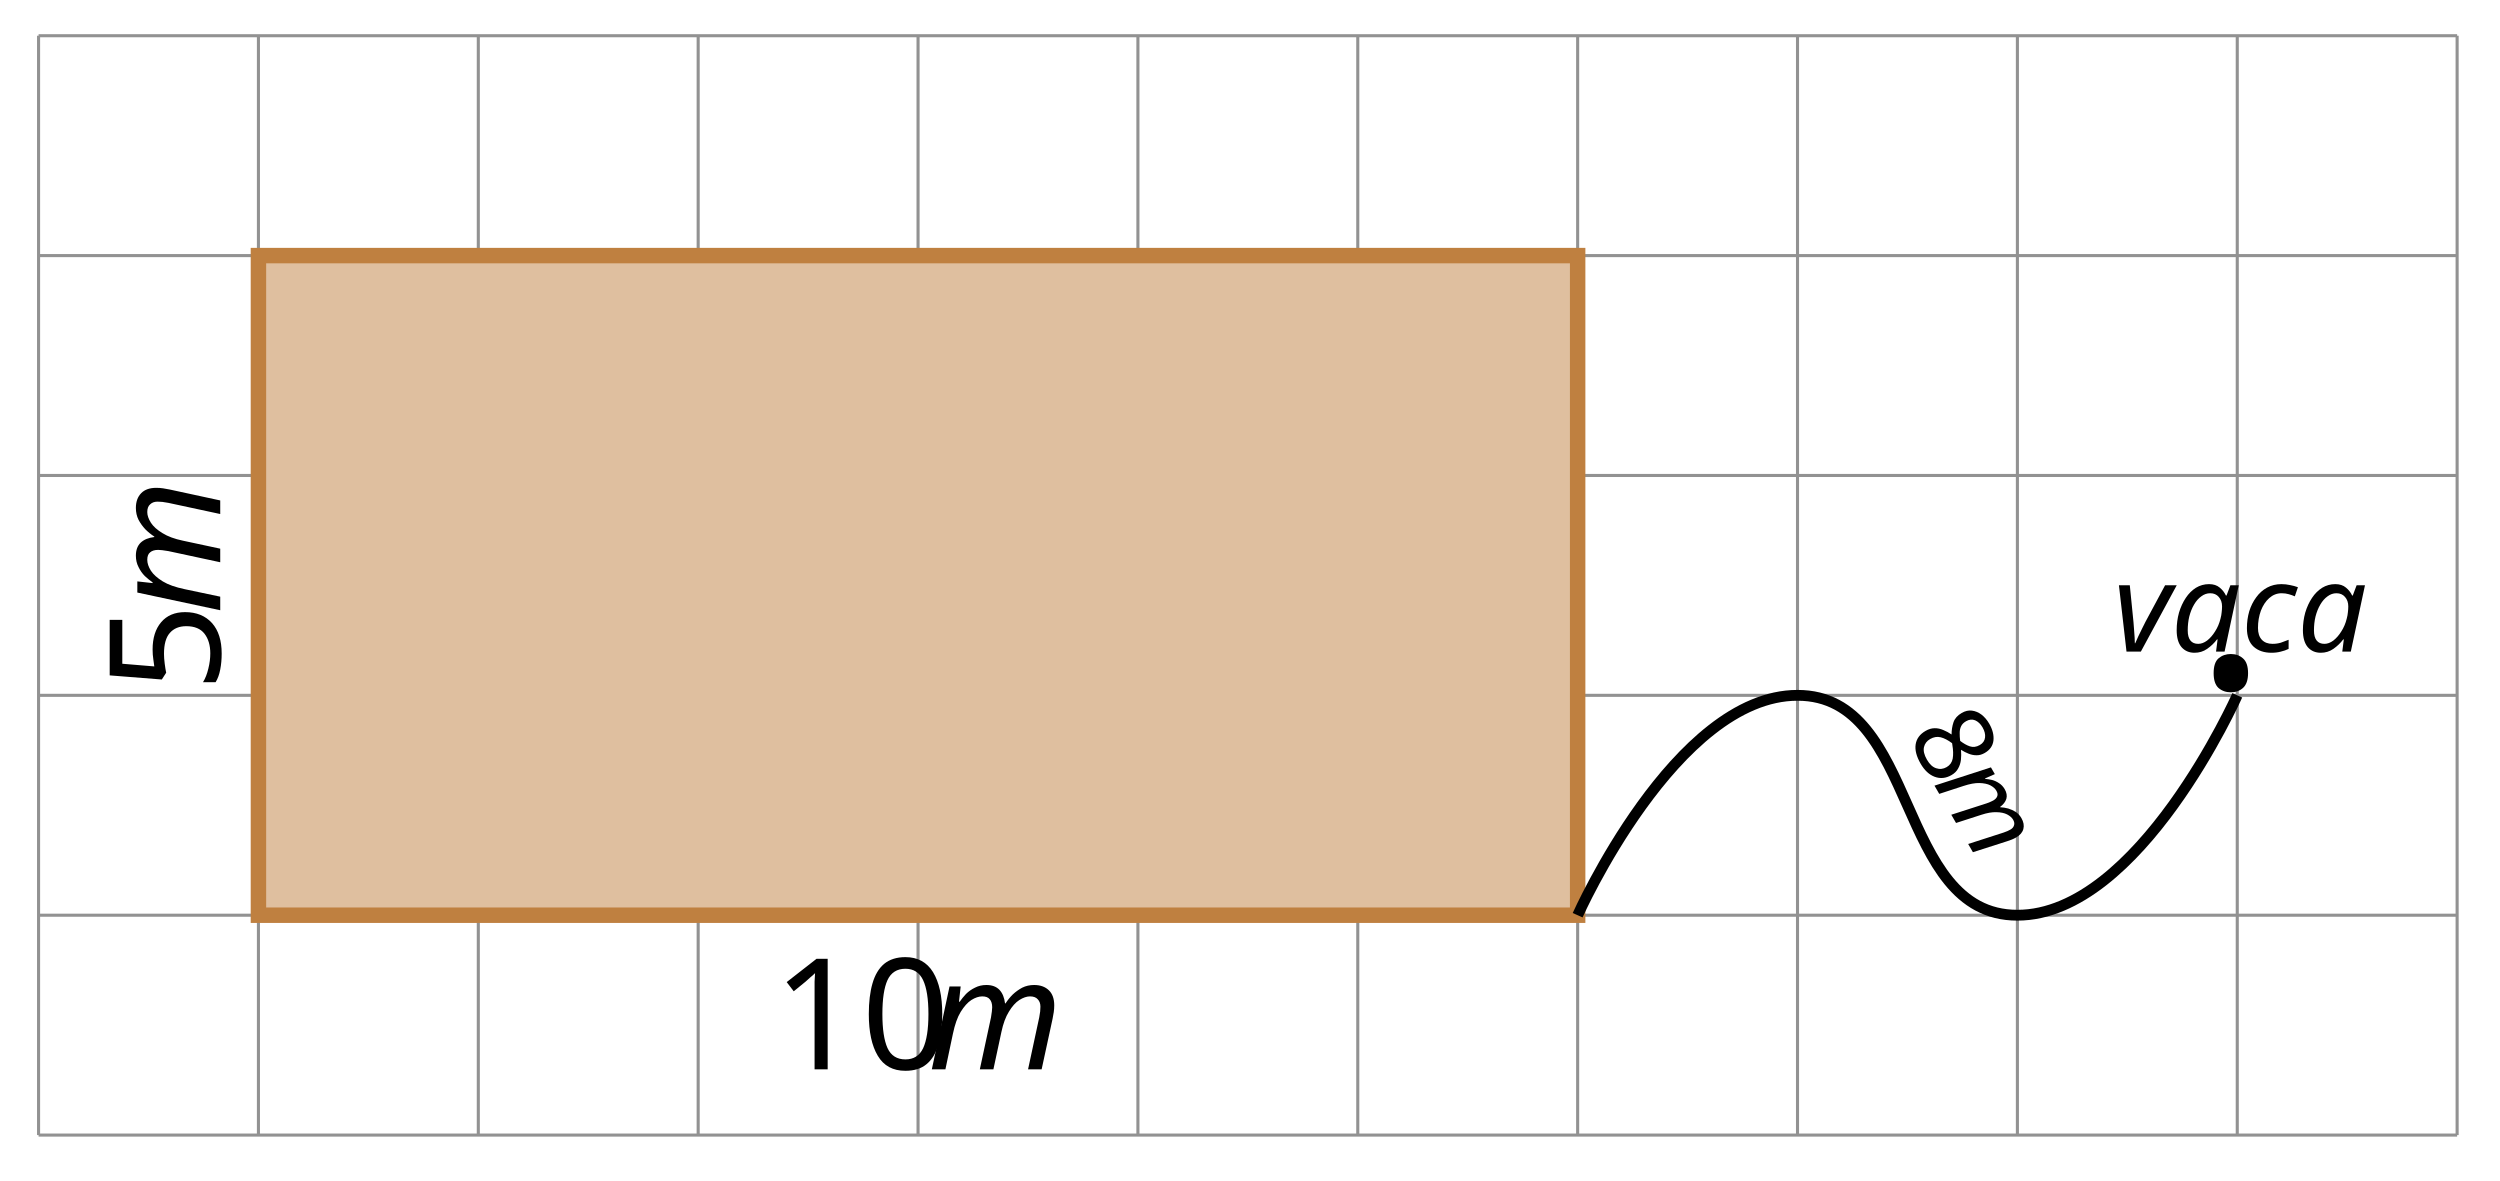
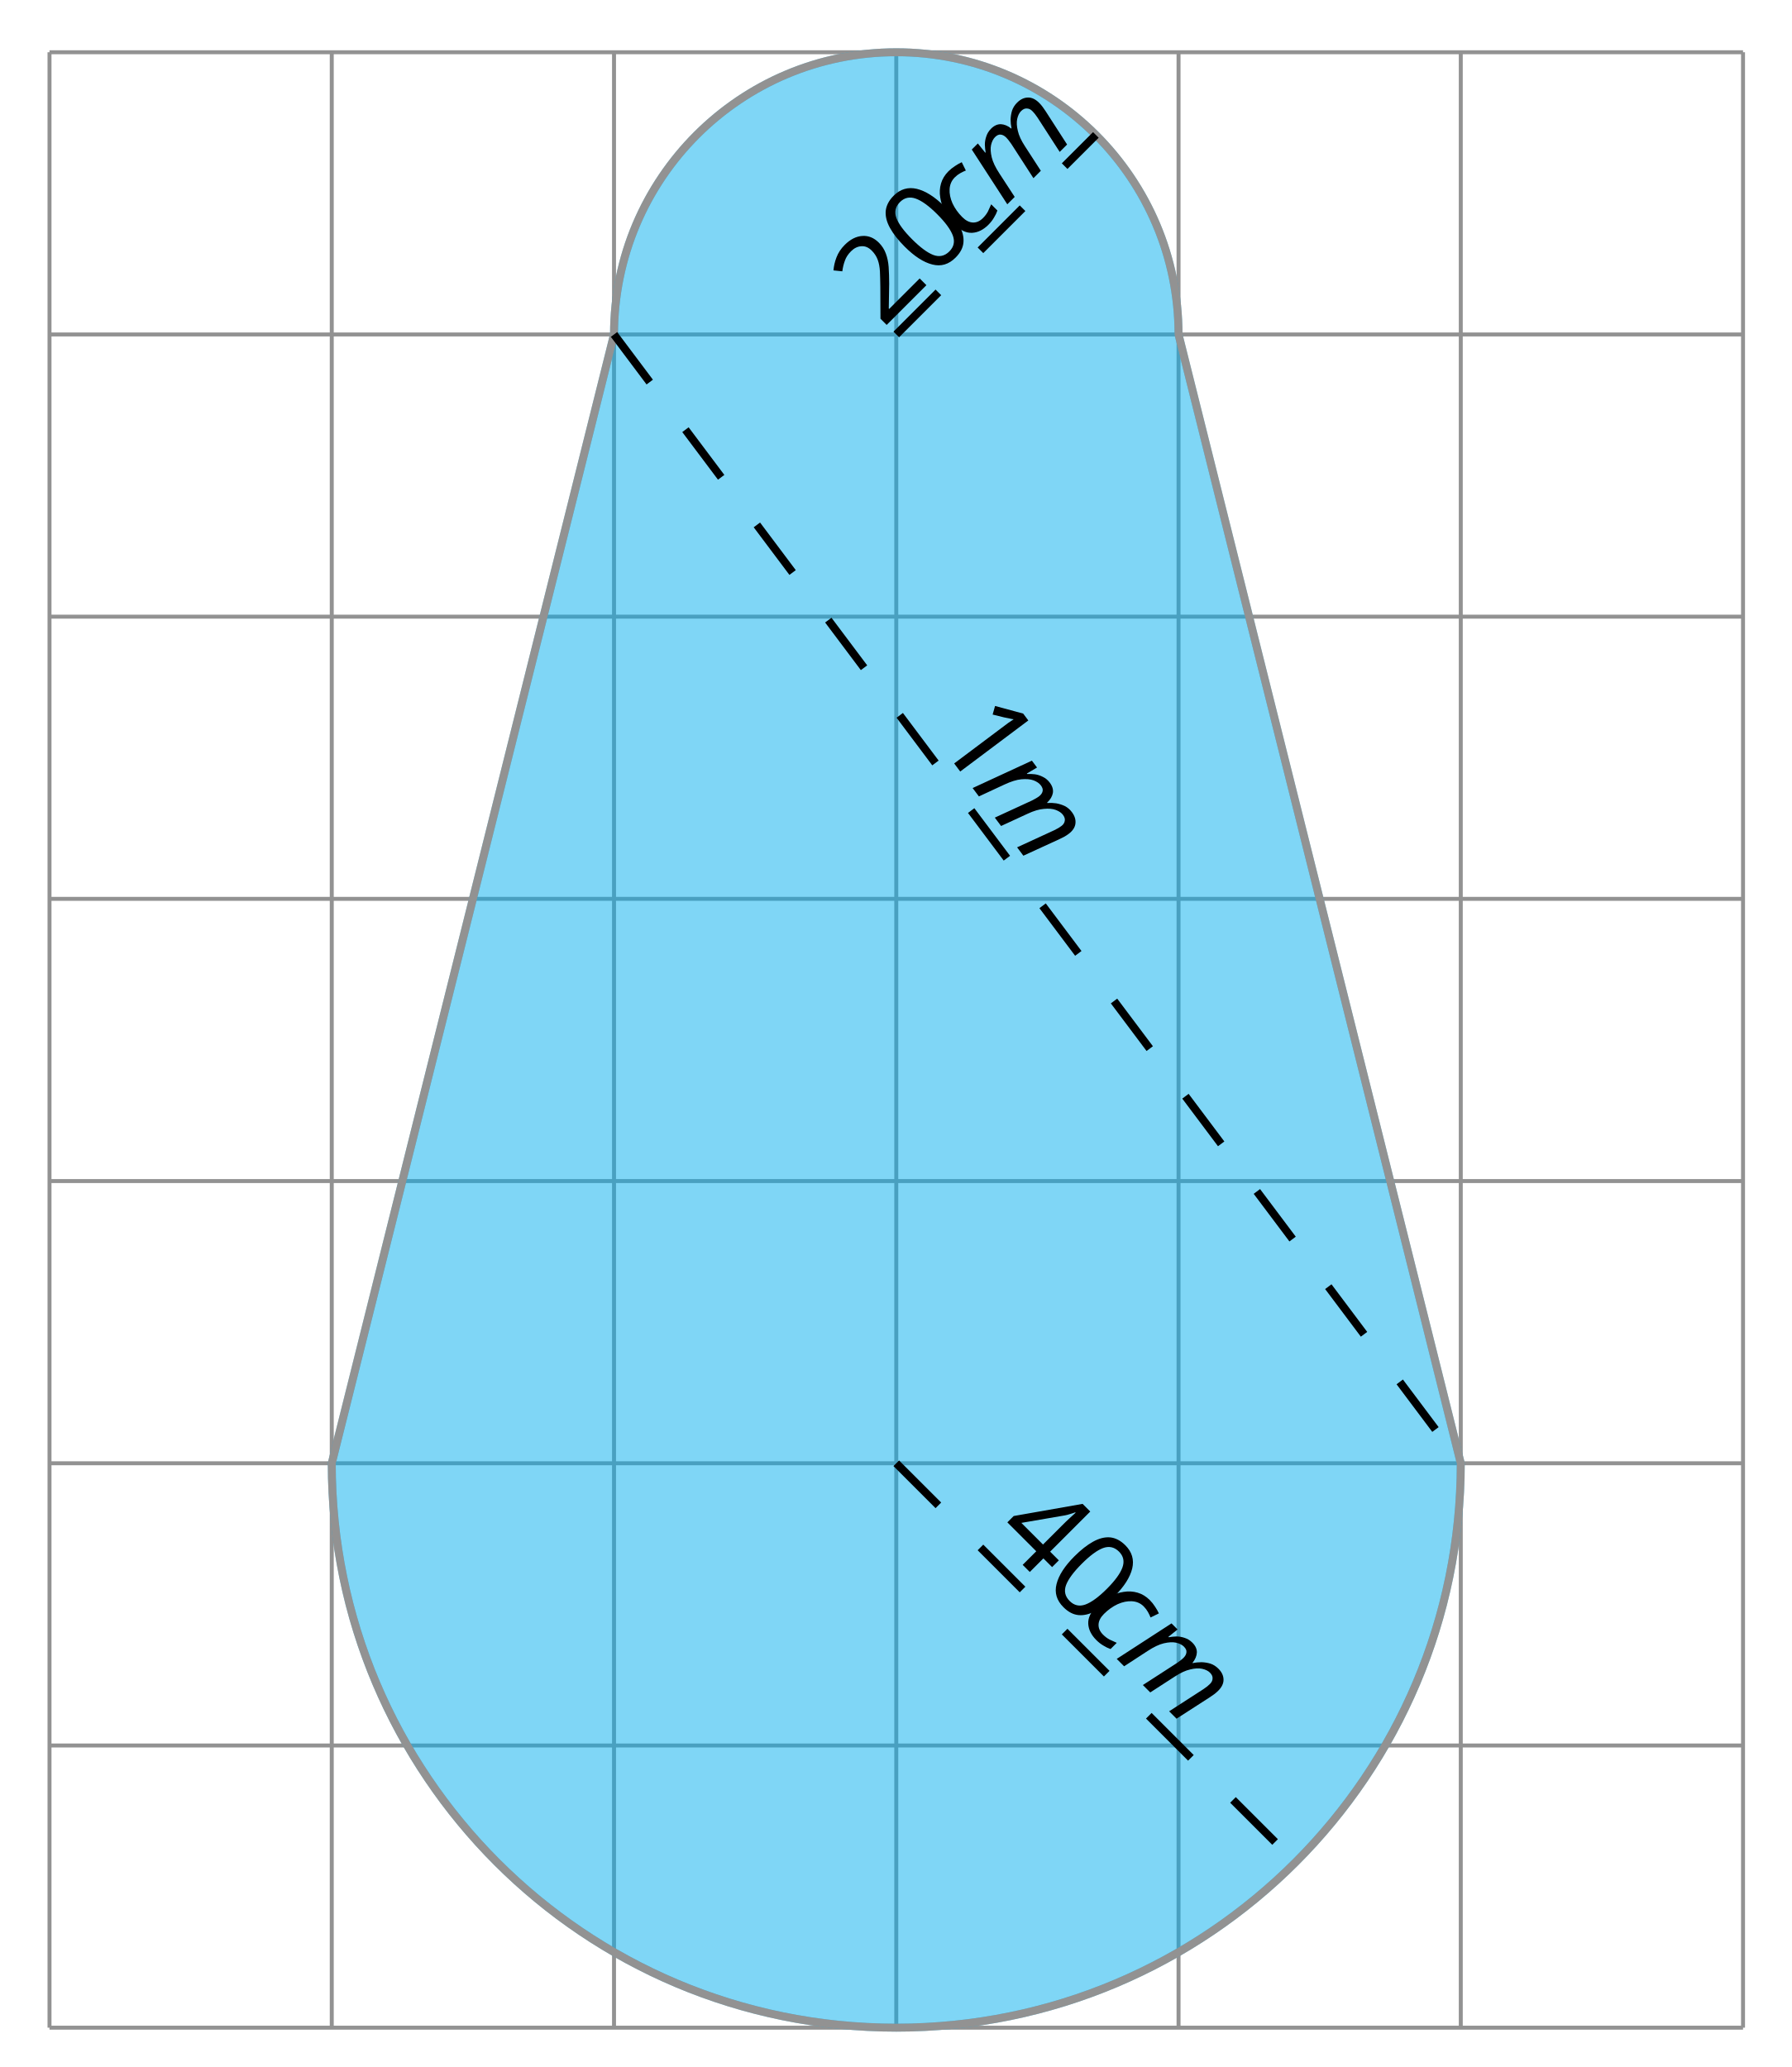
- <svg xmlns="http://www.w3.org/2000/svg" version="1.1" width="161.157pt" height="76.129pt" viewBox="0 0 161.157 76.129">
+ <svg xmlns="http://www.w3.org/2000/svg" version="1.1" width="89.971pt" height="103.813pt" viewBox="0 0 89.971 103.813">
  <g enable-background="new">
    <clipPath id="cp0">
-       <path transform="matrix(1,0,0,-1,-146.326,669.402)" d="M 0 0 L 612 0 L 612 792 L 0 792 Z " />
+       <path transform="matrix(1,0,0,-1,-146.326,668.414)" d="M 0 0 L 612 0 L 612 792 L 0 792 Z " />
    </clipPath>
    <g clip-path="url(#cp0)">
-       <path transform="matrix(1,0,0,-1,2.485993,73.16998)" stroke-width=".199" stroke-linecap="butt" stroke-miterlimit="10" stroke-linejoin="miter" fill="none" stroke="#929292" d="M 0 0 L 155.907 0 M 0 14.173 L 155.907 14.173 M 0 28.347 L 155.907 28.347 M 0 42.52 L 155.907 42.52 M 0 56.694 L 155.907 56.694 M 0 70.867 L 155.907 70.867 M 0 0 L 0 70.867 M 14.173 0 L 14.173 70.867 M 28.347 0 L 28.347 70.867 M 42.52 0 L 42.52 70.867 M 56.694 0 L 56.694 70.867 M 70.867 0 L 70.867 70.867 M 85.04 0 L 85.04 70.867 M 99.214 0 L 99.214 70.867 M 113.387 0 L 113.387 70.867 M 127.561 0 L 127.561 70.867 M 141.734 0 L 141.734 70.867 M 155.907 0 L 155.907 70.867 M 155.907 70.867 " />
-       <path transform="matrix(1,0,0,-1,2.485993,73.16998)" d="M 14.173 14.173 L 14.173 56.694 L 99.214 56.694 L 99.214 14.173 Z M 99.214 56.694 " fill="#dfbf9f" />
-       <path transform="matrix(1,0,0,-1,2.485993,73.16998)" stroke-width=".399" stroke-linecap="butt" stroke-miterlimit="10" stroke-linejoin="miter" fill="none" stroke="#dfbf9f" d="M 14.173 14.173 L 14.173 56.694 L 99.214 56.694 L 99.214 14.173 Z M 99.214 56.694 " />
-       <path transform="matrix(1,0,0,-1,2.485993,73.16998)" stroke-width=".996" stroke-linecap="butt" stroke-miterlimit="10" stroke-linejoin="miter" fill="none" stroke="#bf8040" d="M 14.173 14.173 L 14.173 56.694 L 99.214 56.694 L 99.214 14.173 Z M 99.214 56.694 " />
-       <path transform="matrix(1,0,0,-1,2.485993,73.16998)" stroke-width=".399" stroke-linecap="butt" stroke-miterlimit="10" stroke-linejoin="miter" fill="none" stroke="#000000" d="M 56.694 14.173 " />
-       <text xml:space="preserve" transform="matrix(1 0 -0 1 -146.326 669.402)" font-size="9.963" font-family="CMR10">
-         <tspan y="-600.465" x="196.15 201.131">10</tspan>
+       <path transform="matrix(1,0,0,-1,2.485993,101.838)" stroke-width=".199" stroke-linecap="butt" stroke-miterlimit="10" stroke-linejoin="miter" fill="none" stroke="#929292" d="M 0 0 L 85.04 0 M 0 14.173 L 85.04 14.173 M 0 28.347 L 85.04 28.347 M 0 42.52 L 85.04 42.52 M 0 56.694 L 85.04 56.694 M 0 70.867 L 85.04 70.867 M 0 85.04 L 85.04 85.04 M 0 99.214 L 85.04 99.214 M 0 0 L 0 99.214 M 14.173 0 L 14.173 99.214 M 28.347 0 L 28.347 99.214 M 42.52 0 L 42.52 99.214 M 56.694 0 L 56.694 99.214 M 70.867 0 L 70.867 99.214 M 85.04 0 L 85.04 99.214 M 85.04 99.214 " />
+       <g>
+         <path transform="matrix(1,0,0,-1,2.485993,101.838)" d="M 14.173 28.347 C 14.173 12.691 26.864 0 42.52 0 C 58.176 0 70.867 12.691 70.867 28.347 L 56.694 85.04 C 56.694 92.868 50.348 99.214 42.52 99.214 C 34.692 99.214 28.347 92.868 28.347 85.04 L 14.173 28.347 Z " fill="#00aeef" fill-opacity=".5" />
+         <path transform="matrix(1,0,0,-1,2.485993,101.838)" stroke-width=".399" stroke-linecap="butt" stroke-miterlimit="10" stroke-linejoin="miter" fill="none" stroke="#00aeef" stroke-opacity=".5" d="M 14.173 28.347 C 14.173 12.691 26.864 0 42.52 0 C 58.176 0 70.867 12.691 70.867 28.347 L 56.694 85.04 C 56.694 92.868 50.348 99.214 42.52 99.214 C 34.692 99.214 28.347 92.868 28.347 85.04 L 14.173 28.347 Z " />
+       </g>
+       <path transform="matrix(1,0,0,-1,2.485993,101.838)" stroke-width=".399" stroke-linecap="butt" stroke-miterlimit="10" stroke-linejoin="miter" fill="none" stroke="#929292" d="M 14.173 28.347 C 14.173 12.691 26.864 0 42.52 0 C 58.176 0 70.867 12.691 70.867 28.347 L 56.694 85.04 C 56.694 92.868 50.348 99.214 42.52 99.214 C 34.692 99.214 28.347 92.868 28.347 85.04 L 14.173 28.347 Z " />
+       <path transform="matrix(1,0,0,-1,2.485993,101.838)" stroke-width=".399" stroke-linecap="butt" stroke-dasharray="2.989,2.989" stroke-miterlimit="10" stroke-linejoin="miter" fill="none" stroke="#000000" d="M 42.52 28.347 L 62.564 8.303 " />
+       <path transform="matrix(1,0,0,-1,2.485993,101.838)" stroke-width=".399" stroke-linecap="butt" stroke-miterlimit="10" stroke-linejoin="miter" fill="none" stroke="#000000" d="M 53.575 21.26 " />
+       <text xml:space="preserve" transform="matrix(.42426 .42426 -.42426 .42426 -284.2893 244.7308)" font-size="9.963" font-family="CMR10">
+         <tspan y="-591.358" x="196.141 201.122">40</tspan>
      </text>
-       <text xml:space="preserve" transform="matrix(1 0 -0 1 -146.326 669.402)" font-size="9.963" font-family="CMMI10" font-style="italic">
-         <tspan y="-600.465" x="206.113">m</tspan>
+       <text xml:space="preserve" transform="matrix(.42426 .42426 -.42426 .42426 -284.2893 244.7308)" font-size="9.963" font-family="CMMI10" font-style="italic">
+         <tspan y="-591.358" x="206.104 210.418">cm</tspan>
      </text>
-       <path transform="matrix(1,0,0,-1,2.485993,73.16998)" stroke-width=".399" stroke-linecap="butt" stroke-miterlimit="10" stroke-linejoin="miter" fill="none" stroke="#000000" d="M 8.504 35.433 " />
-       <text xml:space="preserve" transform="matrix(0 -1 1 0 639.0011 205.127)" font-size="9.963" font-family="CMR10">
-         <tspan y="-624.801" x="160.526">5</tspan>
+       <path transform="matrix(1,0,0,-1,2.485993,101.838)" stroke-width=".399" stroke-linecap="butt" stroke-dasharray="2.989,2.989" stroke-miterlimit="10" stroke-linejoin="miter" fill="none" stroke="#000000" d="M 28.347 85.04 L 70.867 28.347 " />
+       <path transform="matrix(1,0,0,-1,2.485993,101.838)" stroke-width=".399" stroke-linecap="butt" stroke-miterlimit="10" stroke-linejoin="miter" fill="none" stroke="#000000" d="M 48.473 62.647 " />
+       <text xml:space="preserve" transform="matrix(.35999 .47998 -.47998 .35999 -325.67 171.5695)" font-size="9.963" font-family="CMR10">
+         <tspan y="-631.361" x="193.273">1</tspan>
      </text>
-       <text xml:space="preserve" transform="matrix(0 -1 1 0 639.0011 205.127)" font-size="9.963" font-family="CMMI10" font-style="italic">
-         <tspan y="-624.801" x="165.507">m</tspan>
+       <text xml:space="preserve" transform="matrix(.35999 .47998 -.47998 .35999 -325.67 171.5695)" font-size="9.963" font-family="CMMI10" font-style="italic">
+         <tspan y="-631.361" x="198.254">m</tspan>
      </text>
-       <path transform="matrix(1,0,0,-1,2.485993,73.16998)" stroke-width=".399" stroke-linecap="butt" stroke-miterlimit="10" stroke-linejoin="miter" fill="none" stroke="#000000" d="M 141.734 28.347 " />
-       <text xml:space="preserve" transform="matrix(1 0 -0 1 -146.326 669.402)" font-size="9.963" font-family="CMSY10" font-style="italic">
-         <tspan y="-622.365" x="288.054">•</tspan>
+       <path transform="matrix(1,0,0,-1,2.485993,101.838)" stroke-width=".399" stroke-linecap="butt" stroke-dasharray="2.989,2.989" stroke-miterlimit="10" stroke-linejoin="miter" fill="none" stroke="#000000" d="M 42.52 85.04 L 52.542 95.062 " />
+       <path transform="matrix(1,0,0,-1,2.485993,101.838)" stroke-width=".399" stroke-linecap="butt" stroke-miterlimit="10" stroke-linejoin="miter" fill="none" stroke="#000000" d="M 45.355 91.56 " />
+       <text xml:space="preserve" transform="matrix(.42426 -.42426 .42426 .42426 240.0068 373.978)" font-size="9.963" font-family="CMR10">
+         <tspan y="-651.89" x="190.645 195.626">20</tspan>
      </text>
-       <path transform="matrix(1,0,0,-1,2.485993,73.16998)" stroke-width=".697" stroke-linecap="butt" stroke-miterlimit="10" stroke-linejoin="miter" fill="none" stroke="#000000" d="M 99.214 14.173 C 99.214 14.173 105.521 28.347 113.387 28.347 C 121.253 28.347 119.695 14.173 127.561 14.173 C 135.427 14.173 141.734 28.347 141.734 28.347 " />
-       <path transform="matrix(1,0,0,-1,2.485993,73.16998)" stroke-width=".399" stroke-linecap="butt" stroke-miterlimit="10" stroke-linejoin="miter" fill="none" stroke="#000000" d="M 124.726 22.678 " />
-       <text xml:space="preserve" transform="matrix(.34999 .60622 -.60622 .34999 -348.3878 101.9431)" font-size="9.963" font-family="CMR10">
-         <tspan y="-621.947" x="269.188">8</tspan>
-       </text>
-       <text xml:space="preserve" transform="matrix(.34999 .60622 -.60622 .34999 -348.3878 101.9431)" font-size="9.963" font-family="CMMI10" font-style="italic">
-         <tspan y="-621.947" x="274.169">m</tspan>
-       </text>
-       <path transform="matrix(1,0,0,-1,2.485993,73.16998)" stroke-width=".399" stroke-linecap="butt" stroke-miterlimit="10" stroke-linejoin="miter" fill="none" stroke="#000000" d="M 141.734 28.347 " />
-       <text xml:space="preserve" transform="matrix(.8 0 -0 .8 -89.81963 543.923)" font-size="9.963" font-family="CMMI10" font-style="italic">
-         <tspan y="-627.395" x="282.532 287.723 292.993 297.307">vaca</tspan>
+       <text xml:space="preserve" transform="matrix(.42426 -.42426 .42426 .42426 240.0068 373.978)" font-size="9.963" font-family="CMMI10" font-style="italic">
+         <tspan y="-651.89" x="200.608 204.922">cm</tspan>
      </text>
    </g>
  </g>
</svg>
